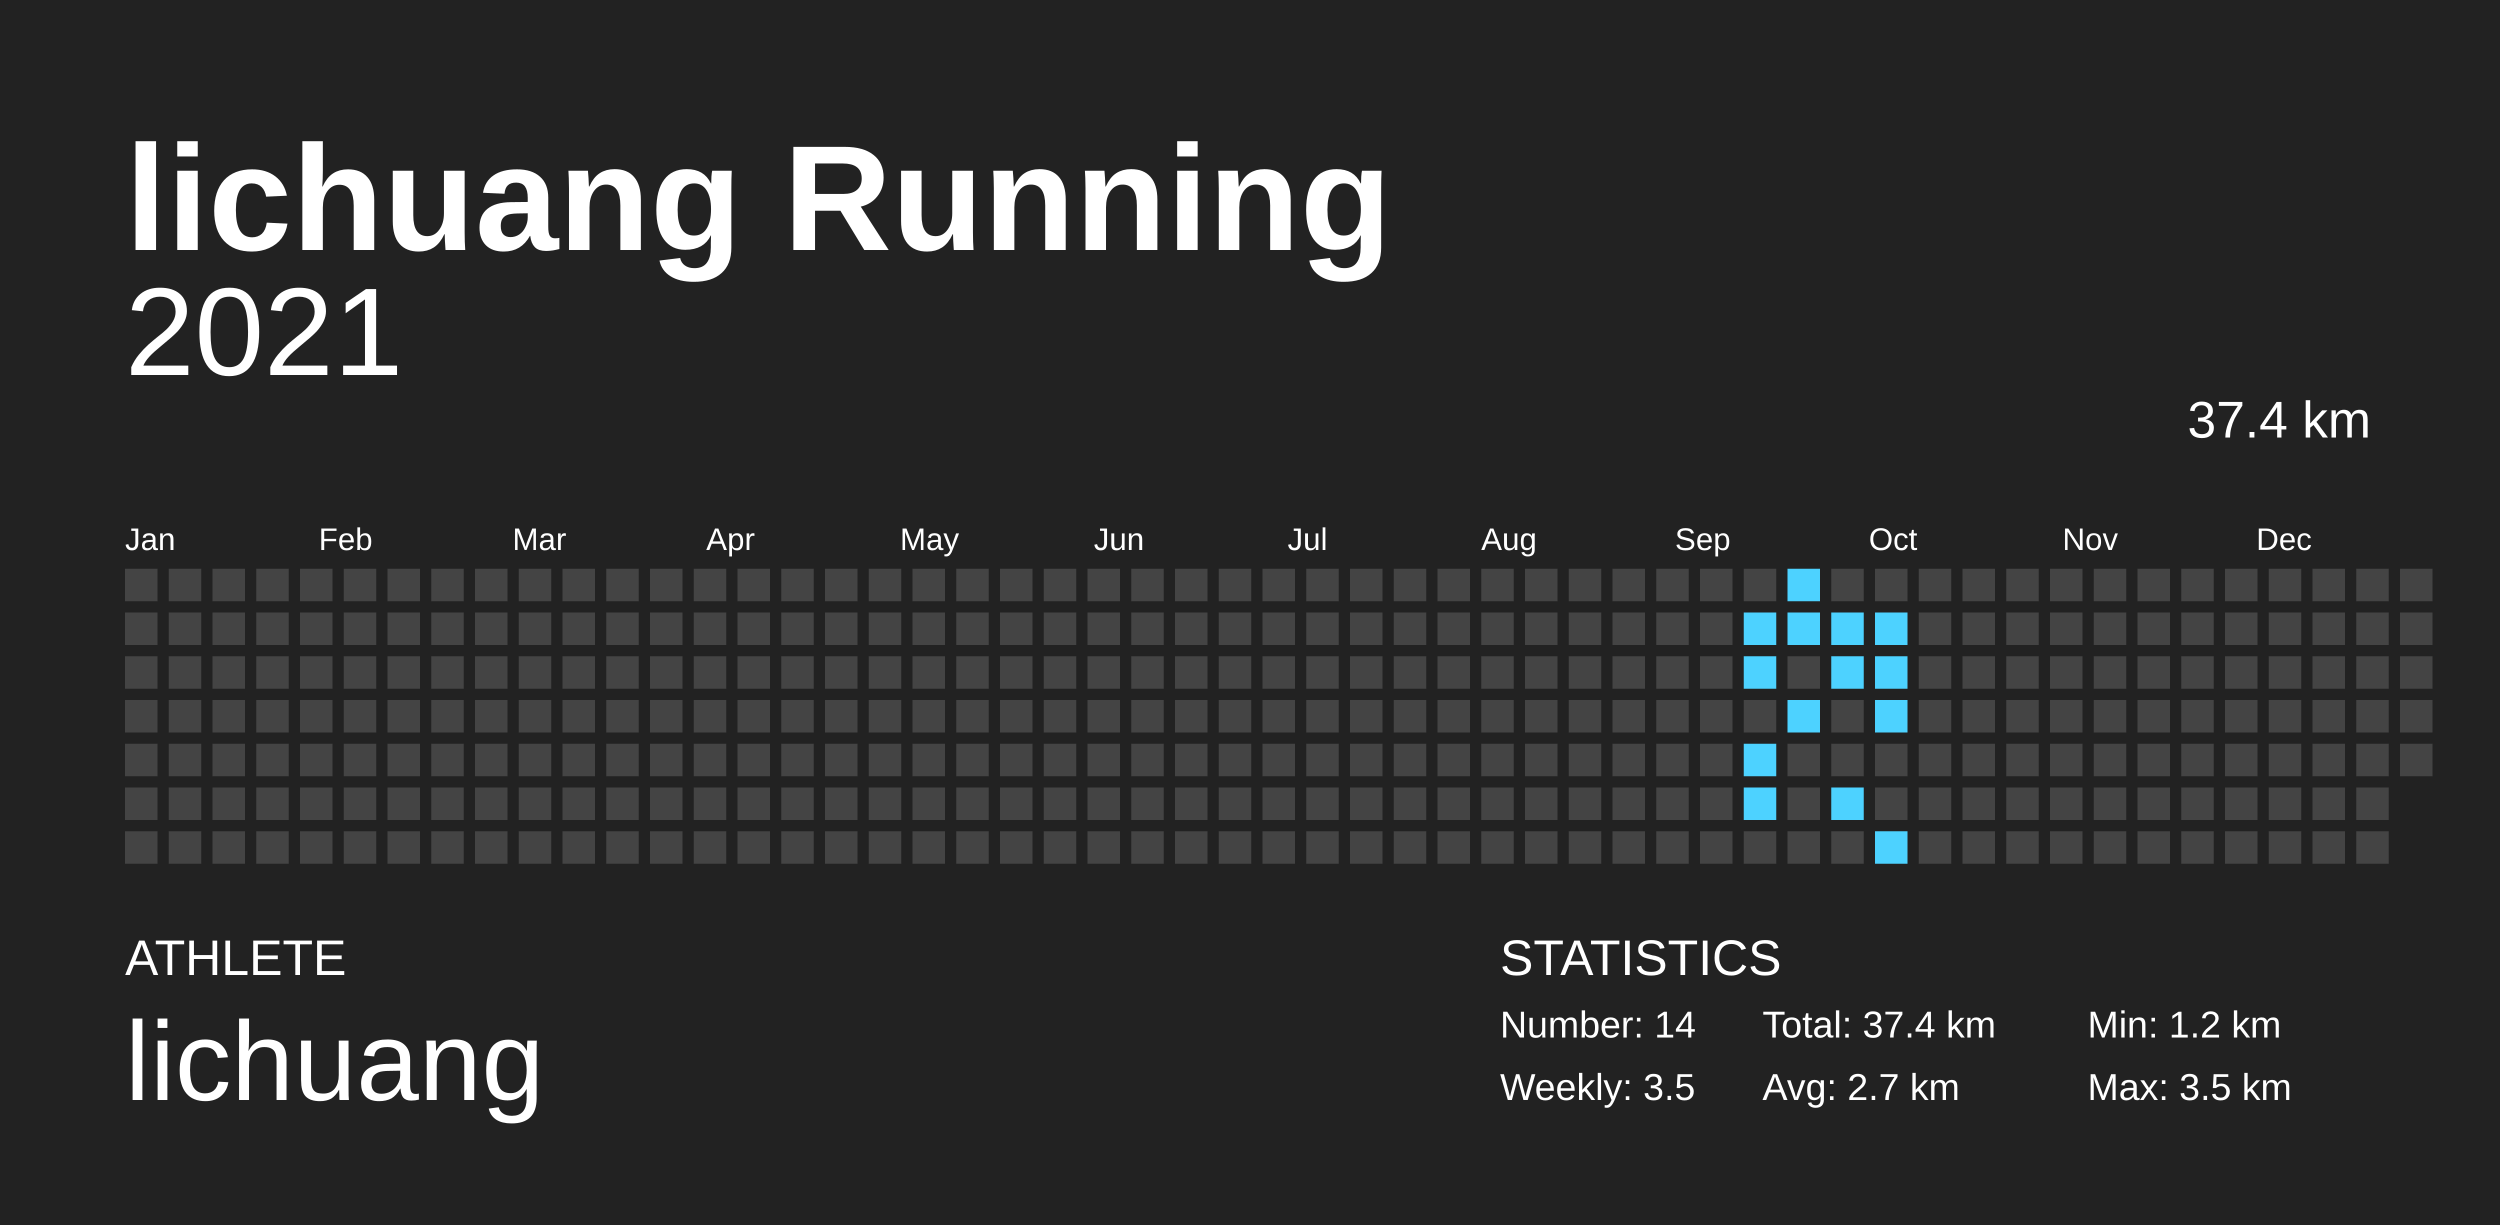
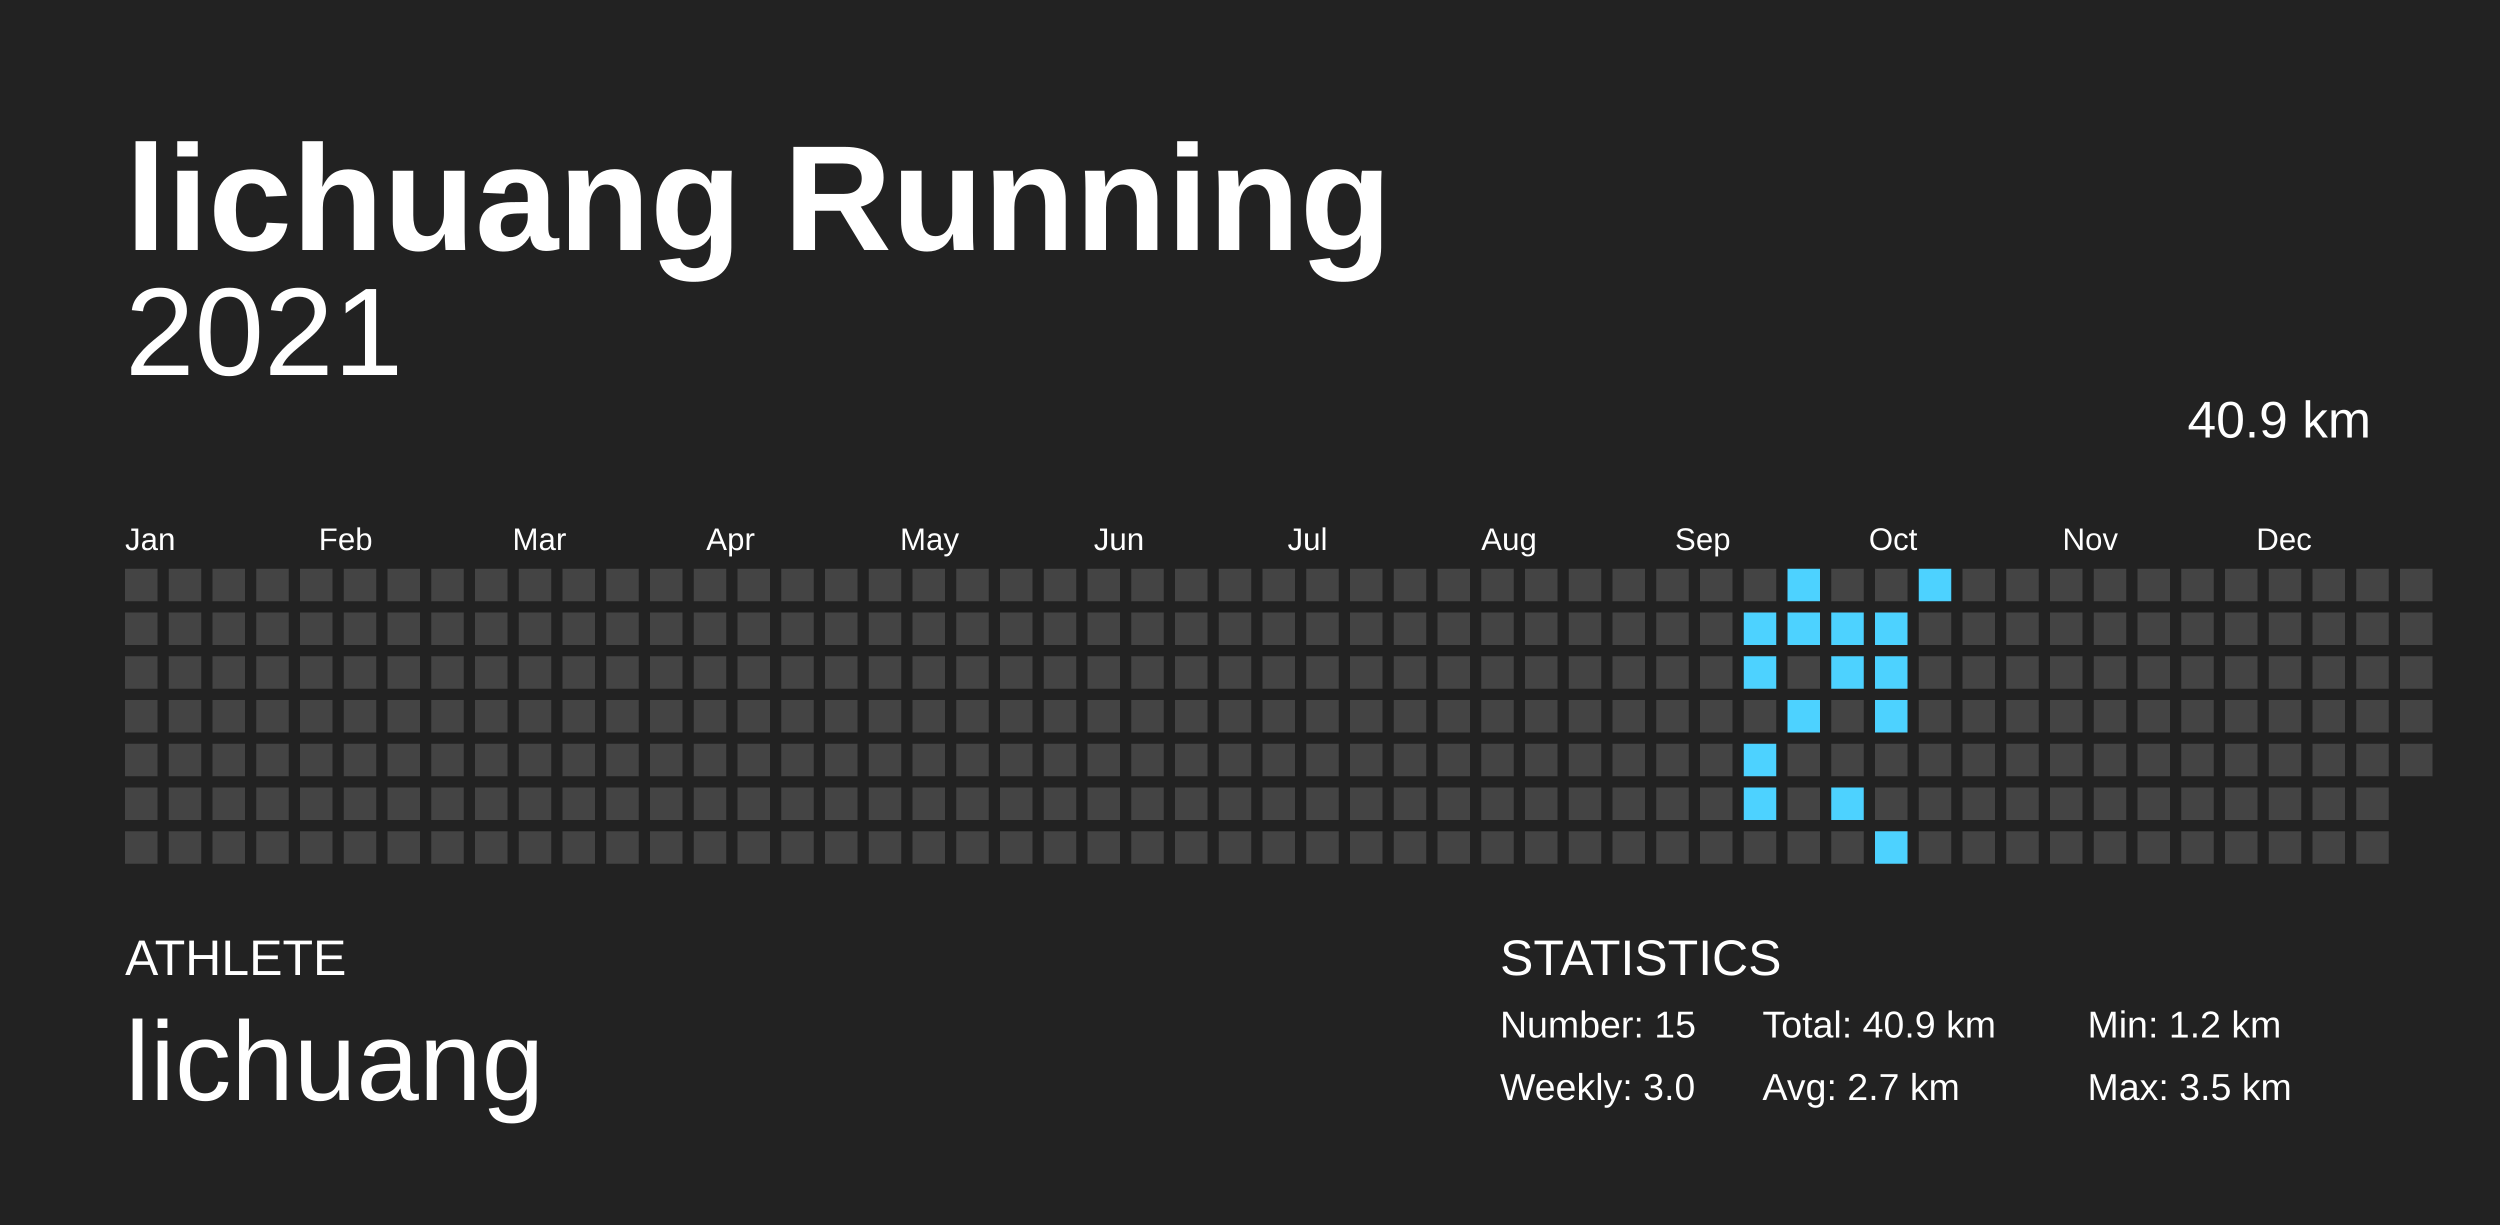
<svg xmlns="http://www.w3.org/2000/svg" baseProfile="full" height="98mm" version="1.1" viewBox="0,0,200,98" width="200mm">
  <defs />
  <rect fill="#222222" height="98" width="200" x="0" y="0" />
  <text fill="#FFFFFF" style="font-size:12px; font-family:Arial; font-weight:bold;" x="10" y="20">lichuang Running</text>
  <text fill="#FFFFFF" style="font-size:4px; font-family:Arial" x="10" y="78">ATHLETE</text>
  <text fill="#FFFFFF" style="font-size:9px; font-family:Arial" x="10" y="88">lichuang</text>
  <text fill="#FFFFFF" style="font-size:4px; font-family:Arial" x="120" y="78">STATISTICS</text>
-   <text fill="#FFFFFF" style="font-size:3px; font-family:Arial" x="120" y="83">Number: 14</text>
-   <text fill="#FFFFFF" style="font-size:3px; font-family:Arial" x="120" y="88">Weekly: 3.5</text>
-   <text fill="#FFFFFF" style="font-size:3px; font-family:Arial" x="141" y="83">Total: 37.4 km</text>
+   <text fill="#FFFFFF" style="font-size:3px; font-family:Arial" x="120" y="83">Number: 15</text>
+   <text fill="#FFFFFF" style="font-size:3px; font-family:Arial" x="120" y="88">Weekly: 3.0</text>
+   <text fill="#FFFFFF" style="font-size:3px; font-family:Arial" x="141" y="83">Total: 40.9 km</text>
  <text fill="#FFFFFF" style="font-size:3px; font-family:Arial" x="141" y="88">Avg: 2.7 km</text>
  <text fill="#FFFFFF" style="font-size:3px; font-family:Arial" x="167" y="83">Min: 1.2 km</text>
  <text fill="#FFFFFF" style="font-size:3px; font-family:Arial" x="167" y="88">Max: 3.5 km</text>
  <text alignment-baseline="hanging" fill="#FFFFFF" style="font-size:10.0px; font-family:Arial;" x="10" y="30">2021</text>
-   <text alignment-baseline="hanging" fill="#FFFFFF" style="font-size:4.125px; font-family:Arial;" x="175" y="35">37.4 km</text>
+   <text alignment-baseline="hanging" fill="#FFFFFF" style="font-size:4.125px; font-family:Arial;" x="175" y="35">40.9 km</text>
  <text fill="#FFFFFF" style="font-size:2.5px; font-family:Arial" x="10.0" y="44">Jan</text>
  <text fill="#FFFFFF" style="font-size:2.5px; font-family:Arial" x="25.5" y="44">Feb</text>
  <text fill="#FFFFFF" style="font-size:2.5px; font-family:Arial" x="41.0" y="44">Mar</text>
  <text fill="#FFFFFF" style="font-size:2.5px; font-family:Arial" x="56.5" y="44">Apr</text>
  <text fill="#FFFFFF" style="font-size:2.5px; font-family:Arial" x="72.0" y="44">May</text>
  <text fill="#FFFFFF" style="font-size:2.5px; font-family:Arial" x="87.5" y="44">Jun</text>
  <text fill="#FFFFFF" style="font-size:2.5px; font-family:Arial" x="103.0" y="44">Jul</text>
  <text fill="#FFFFFF" style="font-size:2.5px; font-family:Arial" x="118.5" y="44">Aug</text>
  <text fill="#FFFFFF" style="font-size:2.5px; font-family:Arial" x="134.0" y="44">Sep</text>
  <text fill="#FFFFFF" style="font-size:2.5px; font-family:Arial" x="149.5" y="44">Oct</text>
  <text fill="#FFFFFF" style="font-size:2.5px; font-family:Arial" x="165.0" y="44">Nov</text>
  <text fill="#FFFFFF" style="font-size:2.5px; font-family:Arial" x="180.5" y="44">Dec</text>
  <rect fill="#444444" height="2.6" width="2.6" x="10.0" y="45.5" />
  <rect fill="#444444" height="2.6" width="2.6" x="10.0" y="49.0" />
  <rect fill="#444444" height="2.6" width="2.6" x="10.0" y="52.5" />
  <rect fill="#444444" height="2.6" width="2.6" x="10.0" y="56.0" />
  <rect fill="#444444" height="2.6" width="2.6" x="10.0" y="59.5" />
  <rect fill="#444444" height="2.6" width="2.6" x="10.0" y="63.0" />
  <rect fill="#444444" height="2.6" width="2.6" x="10.0" y="66.5" />
  <rect fill="#444444" height="2.6" width="2.6" x="13.5" y="45.5" />
  <rect fill="#444444" height="2.6" width="2.6" x="13.5" y="49.0" />
  <rect fill="#444444" height="2.6" width="2.6" x="13.5" y="52.5" />
  <rect fill="#444444" height="2.6" width="2.6" x="13.5" y="56.0" />
  <rect fill="#444444" height="2.6" width="2.6" x="13.5" y="59.5" />
  <rect fill="#444444" height="2.6" width="2.6" x="13.5" y="63.0" />
  <rect fill="#444444" height="2.6" width="2.6" x="13.5" y="66.5" />
  <rect fill="#444444" height="2.6" width="2.6" x="17.0" y="45.5" />
  <rect fill="#444444" height="2.6" width="2.6" x="17.0" y="49.0" />
  <rect fill="#444444" height="2.6" width="2.6" x="17.0" y="52.5" />
  <rect fill="#444444" height="2.6" width="2.6" x="17.0" y="56.0" />
  <rect fill="#444444" height="2.6" width="2.6" x="17.0" y="59.5" />
  <rect fill="#444444" height="2.6" width="2.6" x="17.0" y="63.0" />
  <rect fill="#444444" height="2.6" width="2.6" x="17.0" y="66.5" />
  <rect fill="#444444" height="2.6" width="2.6" x="20.5" y="45.5" />
  <rect fill="#444444" height="2.6" width="2.6" x="20.5" y="49.0" />
  <rect fill="#444444" height="2.6" width="2.6" x="20.5" y="52.5" />
  <rect fill="#444444" height="2.6" width="2.6" x="20.5" y="56.0" />
  <rect fill="#444444" height="2.6" width="2.6" x="20.5" y="59.5" />
  <rect fill="#444444" height="2.6" width="2.6" x="20.5" y="63.0" />
  <rect fill="#444444" height="2.6" width="2.6" x="20.5" y="66.5" />
  <rect fill="#444444" height="2.6" width="2.6" x="24.0" y="45.5" />
  <rect fill="#444444" height="2.6" width="2.6" x="24.0" y="49.0" />
  <rect fill="#444444" height="2.6" width="2.6" x="24.0" y="52.5" />
  <rect fill="#444444" height="2.6" width="2.6" x="24.0" y="56.0" />
  <rect fill="#444444" height="2.6" width="2.6" x="24.0" y="59.5" />
  <rect fill="#444444" height="2.6" width="2.6" x="24.0" y="63.0" />
  <rect fill="#444444" height="2.6" width="2.6" x="24.0" y="66.5" />
  <rect fill="#444444" height="2.6" width="2.6" x="27.5" y="45.5" />
  <rect fill="#444444" height="2.6" width="2.6" x="27.5" y="49.0" />
  <rect fill="#444444" height="2.6" width="2.6" x="27.5" y="52.5" />
  <rect fill="#444444" height="2.6" width="2.6" x="27.5" y="56.0" />
  <rect fill="#444444" height="2.6" width="2.6" x="27.5" y="59.5" />
  <rect fill="#444444" height="2.6" width="2.6" x="27.5" y="63.0" />
  <rect fill="#444444" height="2.6" width="2.6" x="27.5" y="66.5" />
  <rect fill="#444444" height="2.6" width="2.6" x="31.0" y="45.5" />
  <rect fill="#444444" height="2.6" width="2.6" x="31.0" y="49.0" />
  <rect fill="#444444" height="2.6" width="2.6" x="31.0" y="52.5" />
  <rect fill="#444444" height="2.6" width="2.6" x="31.0" y="56.0" />
  <rect fill="#444444" height="2.6" width="2.6" x="31.0" y="59.5" />
  <rect fill="#444444" height="2.6" width="2.6" x="31.0" y="63.0" />
  <rect fill="#444444" height="2.6" width="2.6" x="31.0" y="66.5" />
  <rect fill="#444444" height="2.6" width="2.6" x="34.5" y="45.5" />
  <rect fill="#444444" height="2.6" width="2.6" x="34.5" y="49.0" />
  <rect fill="#444444" height="2.6" width="2.6" x="34.5" y="52.5" />
  <rect fill="#444444" height="2.6" width="2.6" x="34.5" y="56.0" />
  <rect fill="#444444" height="2.6" width="2.6" x="34.5" y="59.5" />
  <rect fill="#444444" height="2.6" width="2.6" x="34.5" y="63.0" />
  <rect fill="#444444" height="2.6" width="2.6" x="34.5" y="66.5" />
  <rect fill="#444444" height="2.6" width="2.6" x="38.0" y="45.5" />
  <rect fill="#444444" height="2.6" width="2.6" x="38.0" y="49.0" />
  <rect fill="#444444" height="2.6" width="2.6" x="38.0" y="52.5" />
  <rect fill="#444444" height="2.6" width="2.6" x="38.0" y="56.0" />
  <rect fill="#444444" height="2.6" width="2.6" x="38.0" y="59.5" />
  <rect fill="#444444" height="2.6" width="2.6" x="38.0" y="63.0" />
  <rect fill="#444444" height="2.6" width="2.6" x="38.0" y="66.5" />
  <rect fill="#444444" height="2.6" width="2.6" x="41.5" y="45.5" />
  <rect fill="#444444" height="2.6" width="2.6" x="41.5" y="49.0" />
  <rect fill="#444444" height="2.6" width="2.6" x="41.5" y="52.5" />
  <rect fill="#444444" height="2.6" width="2.6" x="41.5" y="56.0" />
  <rect fill="#444444" height="2.6" width="2.6" x="41.5" y="59.5" />
  <rect fill="#444444" height="2.6" width="2.6" x="41.5" y="63.0" />
  <rect fill="#444444" height="2.6" width="2.6" x="41.5" y="66.5" />
  <rect fill="#444444" height="2.6" width="2.6" x="45.0" y="45.5" />
  <rect fill="#444444" height="2.6" width="2.6" x="45.0" y="49.0" />
  <rect fill="#444444" height="2.6" width="2.6" x="45.0" y="52.5" />
  <rect fill="#444444" height="2.6" width="2.6" x="45.0" y="56.0" />
  <rect fill="#444444" height="2.6" width="2.6" x="45.0" y="59.5" />
  <rect fill="#444444" height="2.6" width="2.6" x="45.0" y="63.0" />
  <rect fill="#444444" height="2.6" width="2.6" x="45.0" y="66.5" />
  <rect fill="#444444" height="2.6" width="2.6" x="48.5" y="45.5" />
  <rect fill="#444444" height="2.6" width="2.6" x="48.5" y="49.0" />
  <rect fill="#444444" height="2.6" width="2.6" x="48.5" y="52.5" />
  <rect fill="#444444" height="2.6" width="2.6" x="48.5" y="56.0" />
  <rect fill="#444444" height="2.6" width="2.6" x="48.5" y="59.5" />
  <rect fill="#444444" height="2.6" width="2.6" x="48.5" y="63.0" />
  <rect fill="#444444" height="2.6" width="2.6" x="48.5" y="66.5" />
  <rect fill="#444444" height="2.6" width="2.6" x="52.0" y="45.5" />
  <rect fill="#444444" height="2.6" width="2.6" x="52.0" y="49.0" />
  <rect fill="#444444" height="2.6" width="2.6" x="52.0" y="52.5" />
  <rect fill="#444444" height="2.6" width="2.6" x="52.0" y="56.0" />
  <rect fill="#444444" height="2.6" width="2.6" x="52.0" y="59.5" />
  <rect fill="#444444" height="2.6" width="2.6" x="52.0" y="63.0" />
  <rect fill="#444444" height="2.6" width="2.6" x="52.0" y="66.5" />
  <rect fill="#444444" height="2.6" width="2.6" x="55.5" y="45.5" />
  <rect fill="#444444" height="2.6" width="2.6" x="55.5" y="49.0" />
  <rect fill="#444444" height="2.6" width="2.6" x="55.5" y="52.5" />
  <rect fill="#444444" height="2.6" width="2.6" x="55.5" y="56.0" />
  <rect fill="#444444" height="2.6" width="2.6" x="55.5" y="59.5" />
  <rect fill="#444444" height="2.6" width="2.6" x="55.5" y="63.0" />
  <rect fill="#444444" height="2.6" width="2.6" x="55.5" y="66.5" />
  <rect fill="#444444" height="2.6" width="2.6" x="59.0" y="45.5" />
  <rect fill="#444444" height="2.6" width="2.6" x="59.0" y="49.0" />
  <rect fill="#444444" height="2.6" width="2.6" x="59.0" y="52.5" />
  <rect fill="#444444" height="2.6" width="2.6" x="59.0" y="56.0" />
  <rect fill="#444444" height="2.6" width="2.6" x="59.0" y="59.5" />
  <rect fill="#444444" height="2.6" width="2.6" x="59.0" y="63.0" />
  <rect fill="#444444" height="2.6" width="2.6" x="59.0" y="66.5" />
  <rect fill="#444444" height="2.6" width="2.6" x="62.5" y="45.5" />
  <rect fill="#444444" height="2.6" width="2.6" x="62.5" y="49.0" />
  <rect fill="#444444" height="2.6" width="2.6" x="62.5" y="52.5" />
  <rect fill="#444444" height="2.6" width="2.6" x="62.5" y="56.0" />
  <rect fill="#444444" height="2.6" width="2.6" x="62.5" y="59.5" />
  <rect fill="#444444" height="2.6" width="2.6" x="62.5" y="63.0" />
  <rect fill="#444444" height="2.6" width="2.6" x="62.5" y="66.5" />
  <rect fill="#444444" height="2.6" width="2.6" x="66.0" y="45.5" />
  <rect fill="#444444" height="2.6" width="2.6" x="66.0" y="49.0" />
  <rect fill="#444444" height="2.6" width="2.6" x="66.0" y="52.5" />
  <rect fill="#444444" height="2.6" width="2.6" x="66.0" y="56.0" />
  <rect fill="#444444" height="2.6" width="2.6" x="66.0" y="59.5" />
  <rect fill="#444444" height="2.6" width="2.6" x="66.0" y="63.0" />
  <rect fill="#444444" height="2.6" width="2.6" x="66.0" y="66.5" />
  <rect fill="#444444" height="2.6" width="2.6" x="69.5" y="45.5" />
  <rect fill="#444444" height="2.6" width="2.6" x="69.5" y="49.0" />
  <rect fill="#444444" height="2.6" width="2.6" x="69.5" y="52.5" />
  <rect fill="#444444" height="2.6" width="2.6" x="69.5" y="56.0" />
  <rect fill="#444444" height="2.6" width="2.6" x="69.5" y="59.5" />
  <rect fill="#444444" height="2.6" width="2.6" x="69.5" y="63.0" />
  <rect fill="#444444" height="2.6" width="2.6" x="69.5" y="66.5" />
  <rect fill="#444444" height="2.6" width="2.6" x="73.0" y="45.5" />
  <rect fill="#444444" height="2.6" width="2.6" x="73.0" y="49.0" />
  <rect fill="#444444" height="2.6" width="2.6" x="73.0" y="52.5" />
  <rect fill="#444444" height="2.6" width="2.6" x="73.0" y="56.0" />
  <rect fill="#444444" height="2.6" width="2.6" x="73.0" y="59.5" />
  <rect fill="#444444" height="2.6" width="2.6" x="73.0" y="63.0" />
  <rect fill="#444444" height="2.6" width="2.6" x="73.0" y="66.5" />
  <rect fill="#444444" height="2.6" width="2.6" x="76.5" y="45.5" />
  <rect fill="#444444" height="2.6" width="2.6" x="76.5" y="49.0" />
  <rect fill="#444444" height="2.6" width="2.6" x="76.5" y="52.5" />
  <rect fill="#444444" height="2.6" width="2.6" x="76.5" y="56.0" />
  <rect fill="#444444" height="2.6" width="2.6" x="76.5" y="59.5" />
  <rect fill="#444444" height="2.6" width="2.6" x="76.5" y="63.0" />
  <rect fill="#444444" height="2.6" width="2.6" x="76.5" y="66.5" />
  <rect fill="#444444" height="2.6" width="2.6" x="80.0" y="45.5" />
  <rect fill="#444444" height="2.6" width="2.6" x="80.0" y="49.0" />
  <rect fill="#444444" height="2.6" width="2.6" x="80.0" y="52.5" />
  <rect fill="#444444" height="2.6" width="2.6" x="80.0" y="56.0" />
  <rect fill="#444444" height="2.6" width="2.6" x="80.0" y="59.5" />
  <rect fill="#444444" height="2.6" width="2.6" x="80.0" y="63.0" />
  <rect fill="#444444" height="2.6" width="2.6" x="80.0" y="66.5" />
  <rect fill="#444444" height="2.6" width="2.6" x="83.5" y="45.5" />
  <rect fill="#444444" height="2.6" width="2.6" x="83.5" y="49.0" />
  <rect fill="#444444" height="2.6" width="2.6" x="83.5" y="52.5" />
  <rect fill="#444444" height="2.6" width="2.6" x="83.5" y="56.0" />
  <rect fill="#444444" height="2.6" width="2.6" x="83.5" y="59.5" />
  <rect fill="#444444" height="2.6" width="2.6" x="83.5" y="63.0" />
  <rect fill="#444444" height="2.6" width="2.6" x="83.5" y="66.5" />
  <rect fill="#444444" height="2.6" width="2.6" x="87.0" y="45.5" />
  <rect fill="#444444" height="2.6" width="2.6" x="87.0" y="49.0" />
  <rect fill="#444444" height="2.6" width="2.6" x="87.0" y="52.5" />
  <rect fill="#444444" height="2.6" width="2.6" x="87.0" y="56.0" />
  <rect fill="#444444" height="2.6" width="2.6" x="87.0" y="59.5" />
  <rect fill="#444444" height="2.6" width="2.6" x="87.0" y="63.0" />
  <rect fill="#444444" height="2.6" width="2.6" x="87.0" y="66.5" />
  <rect fill="#444444" height="2.6" width="2.6" x="90.5" y="45.5" />
  <rect fill="#444444" height="2.6" width="2.6" x="90.5" y="49.0" />
  <rect fill="#444444" height="2.6" width="2.6" x="90.5" y="52.5" />
  <rect fill="#444444" height="2.6" width="2.6" x="90.5" y="56.0" />
  <rect fill="#444444" height="2.6" width="2.6" x="90.5" y="59.5" />
  <rect fill="#444444" height="2.6" width="2.6" x="90.5" y="63.0" />
  <rect fill="#444444" height="2.6" width="2.6" x="90.5" y="66.5" />
  <rect fill="#444444" height="2.6" width="2.6" x="94.0" y="45.5" />
  <rect fill="#444444" height="2.6" width="2.6" x="94.0" y="49.0" />
  <rect fill="#444444" height="2.6" width="2.6" x="94.0" y="52.5" />
  <rect fill="#444444" height="2.6" width="2.6" x="94.0" y="56.0" />
  <rect fill="#444444" height="2.6" width="2.6" x="94.0" y="59.5" />
  <rect fill="#444444" height="2.6" width="2.6" x="94.0" y="63.0" />
  <rect fill="#444444" height="2.6" width="2.6" x="94.0" y="66.5" />
  <rect fill="#444444" height="2.6" width="2.6" x="97.5" y="45.5" />
  <rect fill="#444444" height="2.6" width="2.6" x="97.5" y="49.0" />
  <rect fill="#444444" height="2.6" width="2.6" x="97.5" y="52.5" />
  <rect fill="#444444" height="2.6" width="2.6" x="97.5" y="56.0" />
  <rect fill="#444444" height="2.6" width="2.6" x="97.5" y="59.5" />
  <rect fill="#444444" height="2.6" width="2.6" x="97.5" y="63.0" />
  <rect fill="#444444" height="2.6" width="2.6" x="97.5" y="66.5" />
  <rect fill="#444444" height="2.6" width="2.6" x="101.0" y="45.5" />
  <rect fill="#444444" height="2.6" width="2.6" x="101.0" y="49.0" />
  <rect fill="#444444" height="2.6" width="2.6" x="101.0" y="52.5" />
  <rect fill="#444444" height="2.6" width="2.6" x="101.0" y="56.0" />
  <rect fill="#444444" height="2.6" width="2.6" x="101.0" y="59.5" />
  <rect fill="#444444" height="2.6" width="2.6" x="101.0" y="63.0" />
  <rect fill="#444444" height="2.6" width="2.6" x="101.0" y="66.5" />
  <rect fill="#444444" height="2.6" width="2.6" x="104.5" y="45.5" />
  <rect fill="#444444" height="2.6" width="2.6" x="104.5" y="49.0" />
  <rect fill="#444444" height="2.6" width="2.6" x="104.5" y="52.5" />
  <rect fill="#444444" height="2.6" width="2.6" x="104.5" y="56.0" />
  <rect fill="#444444" height="2.6" width="2.6" x="104.5" y="59.5" />
  <rect fill="#444444" height="2.6" width="2.6" x="104.5" y="63.0" />
  <rect fill="#444444" height="2.6" width="2.6" x="104.5" y="66.5" />
  <rect fill="#444444" height="2.6" width="2.6" x="108.0" y="45.5" />
  <rect fill="#444444" height="2.6" width="2.6" x="108.0" y="49.0" />
  <rect fill="#444444" height="2.6" width="2.6" x="108.0" y="52.5" />
  <rect fill="#444444" height="2.6" width="2.6" x="108.0" y="56.0" />
  <rect fill="#444444" height="2.6" width="2.6" x="108.0" y="59.5" />
  <rect fill="#444444" height="2.6" width="2.6" x="108.0" y="63.0" />
  <rect fill="#444444" height="2.6" width="2.6" x="108.0" y="66.5" />
  <rect fill="#444444" height="2.6" width="2.6" x="111.5" y="45.5" />
  <rect fill="#444444" height="2.6" width="2.6" x="111.5" y="49.0" />
  <rect fill="#444444" height="2.6" width="2.6" x="111.5" y="52.5" />
  <rect fill="#444444" height="2.6" width="2.6" x="111.5" y="56.0" />
  <rect fill="#444444" height="2.6" width="2.6" x="111.5" y="59.5" />
  <rect fill="#444444" height="2.6" width="2.6" x="111.5" y="63.0" />
  <rect fill="#444444" height="2.6" width="2.6" x="111.5" y="66.5" />
  <rect fill="#444444" height="2.6" width="2.6" x="115.0" y="45.5" />
  <rect fill="#444444" height="2.6" width="2.6" x="115.0" y="49.0" />
  <rect fill="#444444" height="2.6" width="2.6" x="115.0" y="52.5" />
  <rect fill="#444444" height="2.6" width="2.6" x="115.0" y="56.0" />
  <rect fill="#444444" height="2.6" width="2.6" x="115.0" y="59.5" />
  <rect fill="#444444" height="2.6" width="2.6" x="115.0" y="63.0" />
  <rect fill="#444444" height="2.6" width="2.6" x="115.0" y="66.5" />
  <rect fill="#444444" height="2.6" width="2.6" x="118.5" y="45.5" />
  <rect fill="#444444" height="2.6" width="2.6" x="118.5" y="49.0" />
  <rect fill="#444444" height="2.6" width="2.6" x="118.5" y="52.5" />
  <rect fill="#444444" height="2.6" width="2.6" x="118.5" y="56.0" />
  <rect fill="#444444" height="2.6" width="2.6" x="118.5" y="59.5" />
  <rect fill="#444444" height="2.6" width="2.6" x="118.5" y="63.0" />
  <rect fill="#444444" height="2.6" width="2.6" x="118.5" y="66.5" />
  <rect fill="#444444" height="2.6" width="2.6" x="122.0" y="45.5" />
  <rect fill="#444444" height="2.6" width="2.6" x="122.0" y="49.0" />
  <rect fill="#444444" height="2.6" width="2.6" x="122.0" y="52.5" />
  <rect fill="#444444" height="2.6" width="2.6" x="122.0" y="56.0" />
  <rect fill="#444444" height="2.6" width="2.6" x="122.0" y="59.5" />
  <rect fill="#444444" height="2.6" width="2.6" x="122.0" y="63.0" />
  <rect fill="#444444" height="2.6" width="2.6" x="122.0" y="66.5" />
  <rect fill="#444444" height="2.6" width="2.6" x="125.5" y="45.5" />
  <rect fill="#444444" height="2.6" width="2.6" x="125.5" y="49.0" />
  <rect fill="#444444" height="2.6" width="2.6" x="125.5" y="52.5" />
  <rect fill="#444444" height="2.6" width="2.6" x="125.5" y="56.0" />
  <rect fill="#444444" height="2.6" width="2.6" x="125.5" y="59.5" />
  <rect fill="#444444" height="2.6" width="2.6" x="125.5" y="63.0" />
  <rect fill="#444444" height="2.6" width="2.6" x="125.5" y="66.5" />
  <rect fill="#444444" height="2.6" width="2.6" x="129.0" y="45.5" />
  <rect fill="#444444" height="2.6" width="2.6" x="129.0" y="49.0" />
  <rect fill="#444444" height="2.6" width="2.6" x="129.0" y="52.5" />
  <rect fill="#444444" height="2.6" width="2.6" x="129.0" y="56.0" />
  <rect fill="#444444" height="2.6" width="2.6" x="129.0" y="59.5" />
  <rect fill="#444444" height="2.6" width="2.6" x="129.0" y="63.0" />
  <rect fill="#444444" height="2.6" width="2.6" x="129.0" y="66.5" />
  <rect fill="#444444" height="2.6" width="2.6" x="132.5" y="45.5" />
  <rect fill="#444444" height="2.6" width="2.6" x="132.5" y="49.0" />
  <rect fill="#444444" height="2.6" width="2.6" x="132.5" y="52.5" />
  <rect fill="#444444" height="2.6" width="2.6" x="132.5" y="56.0" />
  <rect fill="#444444" height="2.6" width="2.6" x="132.5" y="59.5" />
  <rect fill="#444444" height="2.6" width="2.6" x="132.5" y="63.0" />
  <rect fill="#444444" height="2.6" width="2.6" x="132.5" y="66.5" />
  <rect fill="#444444" height="2.6" width="2.6" x="136.0" y="45.5" />
  <rect fill="#444444" height="2.6" width="2.6" x="136.0" y="49.0" />
  <rect fill="#444444" height="2.6" width="2.6" x="136.0" y="52.5" />
  <rect fill="#444444" height="2.6" width="2.6" x="136.0" y="56.0" />
  <rect fill="#444444" height="2.6" width="2.6" x="136.0" y="59.5" />
  <rect fill="#444444" height="2.6" width="2.6" x="136.0" y="63.0" />
  <rect fill="#444444" height="2.6" width="2.6" x="136.0" y="66.5" />
  <rect fill="#444444" height="2.6" width="2.6" x="139.5" y="45.5" />
  <rect fill="#4dd2ff" height="2.6" width="2.6" x="139.5" y="49.0" />
  <rect fill="#4dd2ff" height="2.6" width="2.6" x="139.5" y="52.5" />
  <rect fill="#444444" height="2.6" width="2.6" x="139.5" y="56.0" />
  <rect fill="#4dd2ff" height="2.6" width="2.6" x="139.5" y="59.5" />
  <rect fill="#4dd2ff" height="2.6" width="2.6" x="139.5" y="63.0" />
  <rect fill="#444444" height="2.6" width="2.6" x="139.5" y="66.5" />
  <rect fill="#4dd2ff" height="2.6" width="2.6" x="143.0" y="45.5" />
  <rect fill="#4dd2ff" height="2.6" width="2.6" x="143.0" y="49.0" />
  <rect fill="#444444" height="2.6" width="2.6" x="143.0" y="52.5" />
  <rect fill="#4dd2ff" height="2.6" width="2.6" x="143.0" y="56.0" />
  <rect fill="#444444" height="2.6" width="2.6" x="143.0" y="59.5" />
  <rect fill="#444444" height="2.6" width="2.6" x="143.0" y="63.0" />
  <rect fill="#444444" height="2.6" width="2.6" x="143.0" y="66.5" />
  <rect fill="#444444" height="2.6" width="2.6" x="146.5" y="45.5" />
  <rect fill="#4dd2ff" height="2.6" width="2.6" x="146.5" y="49.0" />
  <rect fill="#4dd2ff" height="2.6" width="2.6" x="146.5" y="52.5" />
  <rect fill="#444444" height="2.6" width="2.6" x="146.5" y="56.0" />
  <rect fill="#444444" height="2.6" width="2.6" x="146.5" y="59.5" />
  <rect fill="#4dd2ff" height="2.6" width="2.6" x="146.5" y="63.0" />
  <rect fill="#444444" height="2.6" width="2.6" x="146.5" y="66.5" />
  <rect fill="#444444" height="2.6" width="2.6" x="150.0" y="45.5" />
  <rect fill="#4dd2ff" height="2.6" width="2.6" x="150.0" y="49.0" />
  <rect fill="#4dd2ff" height="2.6" width="2.6" x="150.0" y="52.5" />
  <rect fill="#4dd2ff" height="2.6" width="2.6" x="150.0" y="56.0" />
  <rect fill="#444444" height="2.6" width="2.6" x="150.0" y="59.5" />
  <rect fill="#444444" height="2.6" width="2.6" x="150.0" y="63.0" />
  <rect fill="#4dd2ff" height="2.6" width="2.6" x="150.0" y="66.5" />
-   <rect fill="#444444" height="2.6" width="2.6" x="153.5" y="45.5" />
+   <rect fill="#4dd2ff" height="2.6" width="2.6" x="153.5" y="45.5" />
  <rect fill="#444444" height="2.6" width="2.6" x="153.5" y="49.0" />
  <rect fill="#444444" height="2.6" width="2.6" x="153.5" y="52.5" />
  <rect fill="#444444" height="2.6" width="2.6" x="153.5" y="56.0" />
  <rect fill="#444444" height="2.6" width="2.6" x="153.5" y="59.5" />
  <rect fill="#444444" height="2.6" width="2.6" x="153.5" y="63.0" />
  <rect fill="#444444" height="2.6" width="2.6" x="153.5" y="66.5" />
  <rect fill="#444444" height="2.6" width="2.6" x="157.0" y="45.5" />
  <rect fill="#444444" height="2.6" width="2.6" x="157.0" y="49.0" />
  <rect fill="#444444" height="2.6" width="2.6" x="157.0" y="52.5" />
  <rect fill="#444444" height="2.6" width="2.6" x="157.0" y="56.0" />
  <rect fill="#444444" height="2.6" width="2.6" x="157.0" y="59.5" />
  <rect fill="#444444" height="2.6" width="2.6" x="157.0" y="63.0" />
  <rect fill="#444444" height="2.6" width="2.6" x="157.0" y="66.5" />
  <rect fill="#444444" height="2.6" width="2.6" x="160.5" y="45.5" />
  <rect fill="#444444" height="2.6" width="2.6" x="160.5" y="49.0" />
  <rect fill="#444444" height="2.6" width="2.6" x="160.5" y="52.5" />
  <rect fill="#444444" height="2.6" width="2.6" x="160.5" y="56.0" />
  <rect fill="#444444" height="2.6" width="2.6" x="160.5" y="59.5" />
  <rect fill="#444444" height="2.6" width="2.6" x="160.5" y="63.0" />
  <rect fill="#444444" height="2.6" width="2.6" x="160.5" y="66.5" />
  <rect fill="#444444" height="2.6" width="2.6" x="164.0" y="45.5" />
  <rect fill="#444444" height="2.6" width="2.6" x="164.0" y="49.0" />
  <rect fill="#444444" height="2.6" width="2.6" x="164.0" y="52.5" />
  <rect fill="#444444" height="2.6" width="2.6" x="164.0" y="56.0" />
  <rect fill="#444444" height="2.6" width="2.6" x="164.0" y="59.5" />
  <rect fill="#444444" height="2.6" width="2.6" x="164.0" y="63.0" />
  <rect fill="#444444" height="2.6" width="2.6" x="164.0" y="66.5" />
  <rect fill="#444444" height="2.6" width="2.6" x="167.5" y="45.5" />
  <rect fill="#444444" height="2.6" width="2.6" x="167.5" y="49.0" />
  <rect fill="#444444" height="2.6" width="2.6" x="167.5" y="52.5" />
  <rect fill="#444444" height="2.6" width="2.6" x="167.5" y="56.0" />
  <rect fill="#444444" height="2.6" width="2.6" x="167.5" y="59.5" />
  <rect fill="#444444" height="2.6" width="2.6" x="167.5" y="63.0" />
  <rect fill="#444444" height="2.6" width="2.6" x="167.5" y="66.5" />
  <rect fill="#444444" height="2.6" width="2.6" x="171.0" y="45.5" />
  <rect fill="#444444" height="2.6" width="2.6" x="171.0" y="49.0" />
  <rect fill="#444444" height="2.6" width="2.6" x="171.0" y="52.5" />
  <rect fill="#444444" height="2.6" width="2.6" x="171.0" y="56.0" />
  <rect fill="#444444" height="2.6" width="2.6" x="171.0" y="59.5" />
  <rect fill="#444444" height="2.6" width="2.6" x="171.0" y="63.0" />
  <rect fill="#444444" height="2.6" width="2.6" x="171.0" y="66.5" />
  <rect fill="#444444" height="2.6" width="2.6" x="174.5" y="45.5" />
  <rect fill="#444444" height="2.6" width="2.6" x="174.5" y="49.0" />
  <rect fill="#444444" height="2.6" width="2.6" x="174.5" y="52.5" />
  <rect fill="#444444" height="2.6" width="2.6" x="174.5" y="56.0" />
  <rect fill="#444444" height="2.6" width="2.6" x="174.5" y="59.5" />
  <rect fill="#444444" height="2.6" width="2.6" x="174.5" y="63.0" />
  <rect fill="#444444" height="2.6" width="2.6" x="174.5" y="66.5" />
  <rect fill="#444444" height="2.6" width="2.6" x="178.0" y="45.5" />
  <rect fill="#444444" height="2.6" width="2.6" x="178.0" y="49.0" />
  <rect fill="#444444" height="2.6" width="2.6" x="178.0" y="52.5" />
  <rect fill="#444444" height="2.6" width="2.6" x="178.0" y="56.0" />
  <rect fill="#444444" height="2.6" width="2.6" x="178.0" y="59.5" />
  <rect fill="#444444" height="2.6" width="2.6" x="178.0" y="63.0" />
  <rect fill="#444444" height="2.6" width="2.6" x="178.0" y="66.5" />
  <rect fill="#444444" height="2.6" width="2.6" x="181.5" y="45.5" />
  <rect fill="#444444" height="2.6" width="2.6" x="181.5" y="49.0" />
  <rect fill="#444444" height="2.6" width="2.6" x="181.5" y="52.5" />
  <rect fill="#444444" height="2.6" width="2.6" x="181.5" y="56.0" />
  <rect fill="#444444" height="2.6" width="2.6" x="181.5" y="59.5" />
  <rect fill="#444444" height="2.6" width="2.6" x="181.5" y="63.0" />
  <rect fill="#444444" height="2.6" width="2.6" x="181.5" y="66.5" />
  <rect fill="#444444" height="2.6" width="2.6" x="185.0" y="45.5" />
  <rect fill="#444444" height="2.6" width="2.6" x="185.0" y="49.0" />
  <rect fill="#444444" height="2.6" width="2.6" x="185.0" y="52.5" />
  <rect fill="#444444" height="2.6" width="2.6" x="185.0" y="56.0" />
  <rect fill="#444444" height="2.6" width="2.6" x="185.0" y="59.5" />
  <rect fill="#444444" height="2.6" width="2.6" x="185.0" y="63.0" />
  <rect fill="#444444" height="2.6" width="2.6" x="185.0" y="66.5" />
  <rect fill="#444444" height="2.6" width="2.6" x="188.5" y="45.5" />
  <rect fill="#444444" height="2.6" width="2.6" x="188.5" y="49.0" />
  <rect fill="#444444" height="2.6" width="2.6" x="188.5" y="52.5" />
  <rect fill="#444444" height="2.6" width="2.6" x="188.5" y="56.0" />
  <rect fill="#444444" height="2.6" width="2.6" x="188.5" y="59.5" />
  <rect fill="#444444" height="2.6" width="2.6" x="188.5" y="63.0" />
  <rect fill="#444444" height="2.6" width="2.6" x="188.5" y="66.5" />
  <rect fill="#444444" height="2.6" width="2.6" x="192.0" y="45.5" />
  <rect fill="#444444" height="2.6" width="2.6" x="192.0" y="49.0" />
  <rect fill="#444444" height="2.6" width="2.6" x="192.0" y="52.5" />
  <rect fill="#444444" height="2.6" width="2.6" x="192.0" y="56.0" />
  <rect fill="#444444" height="2.6" width="2.6" x="192.0" y="59.5" />
</svg>
